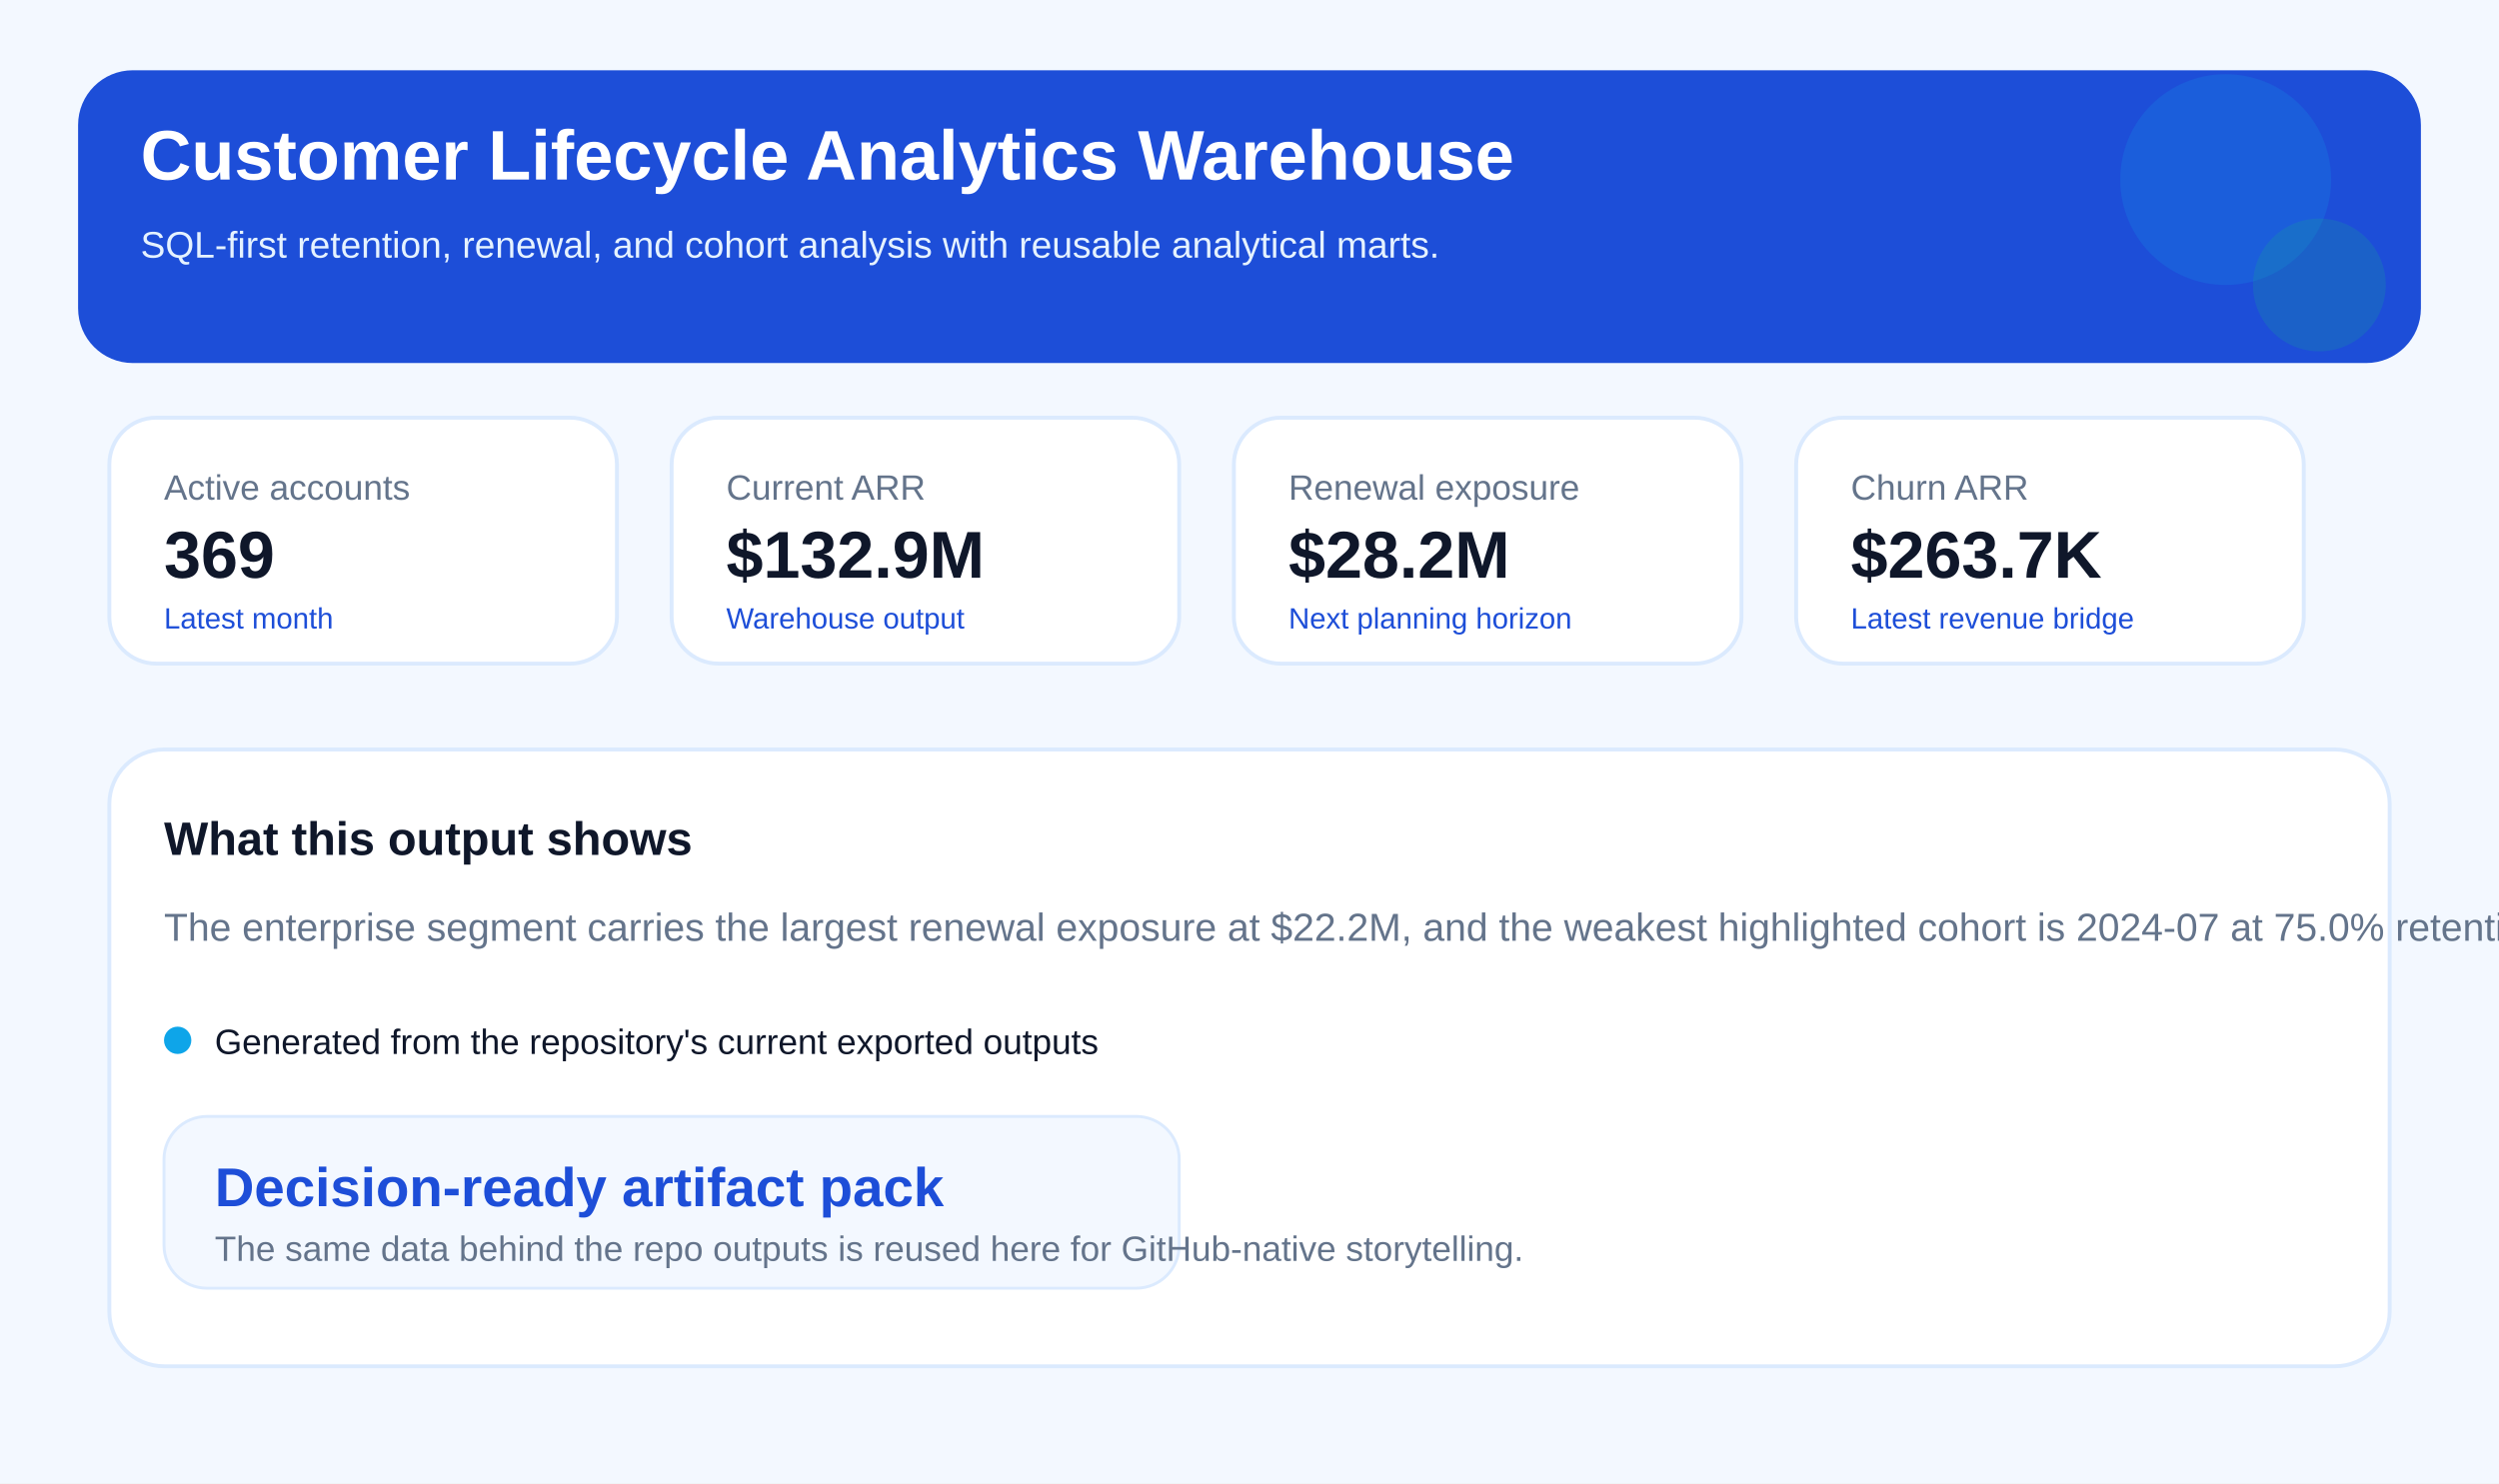
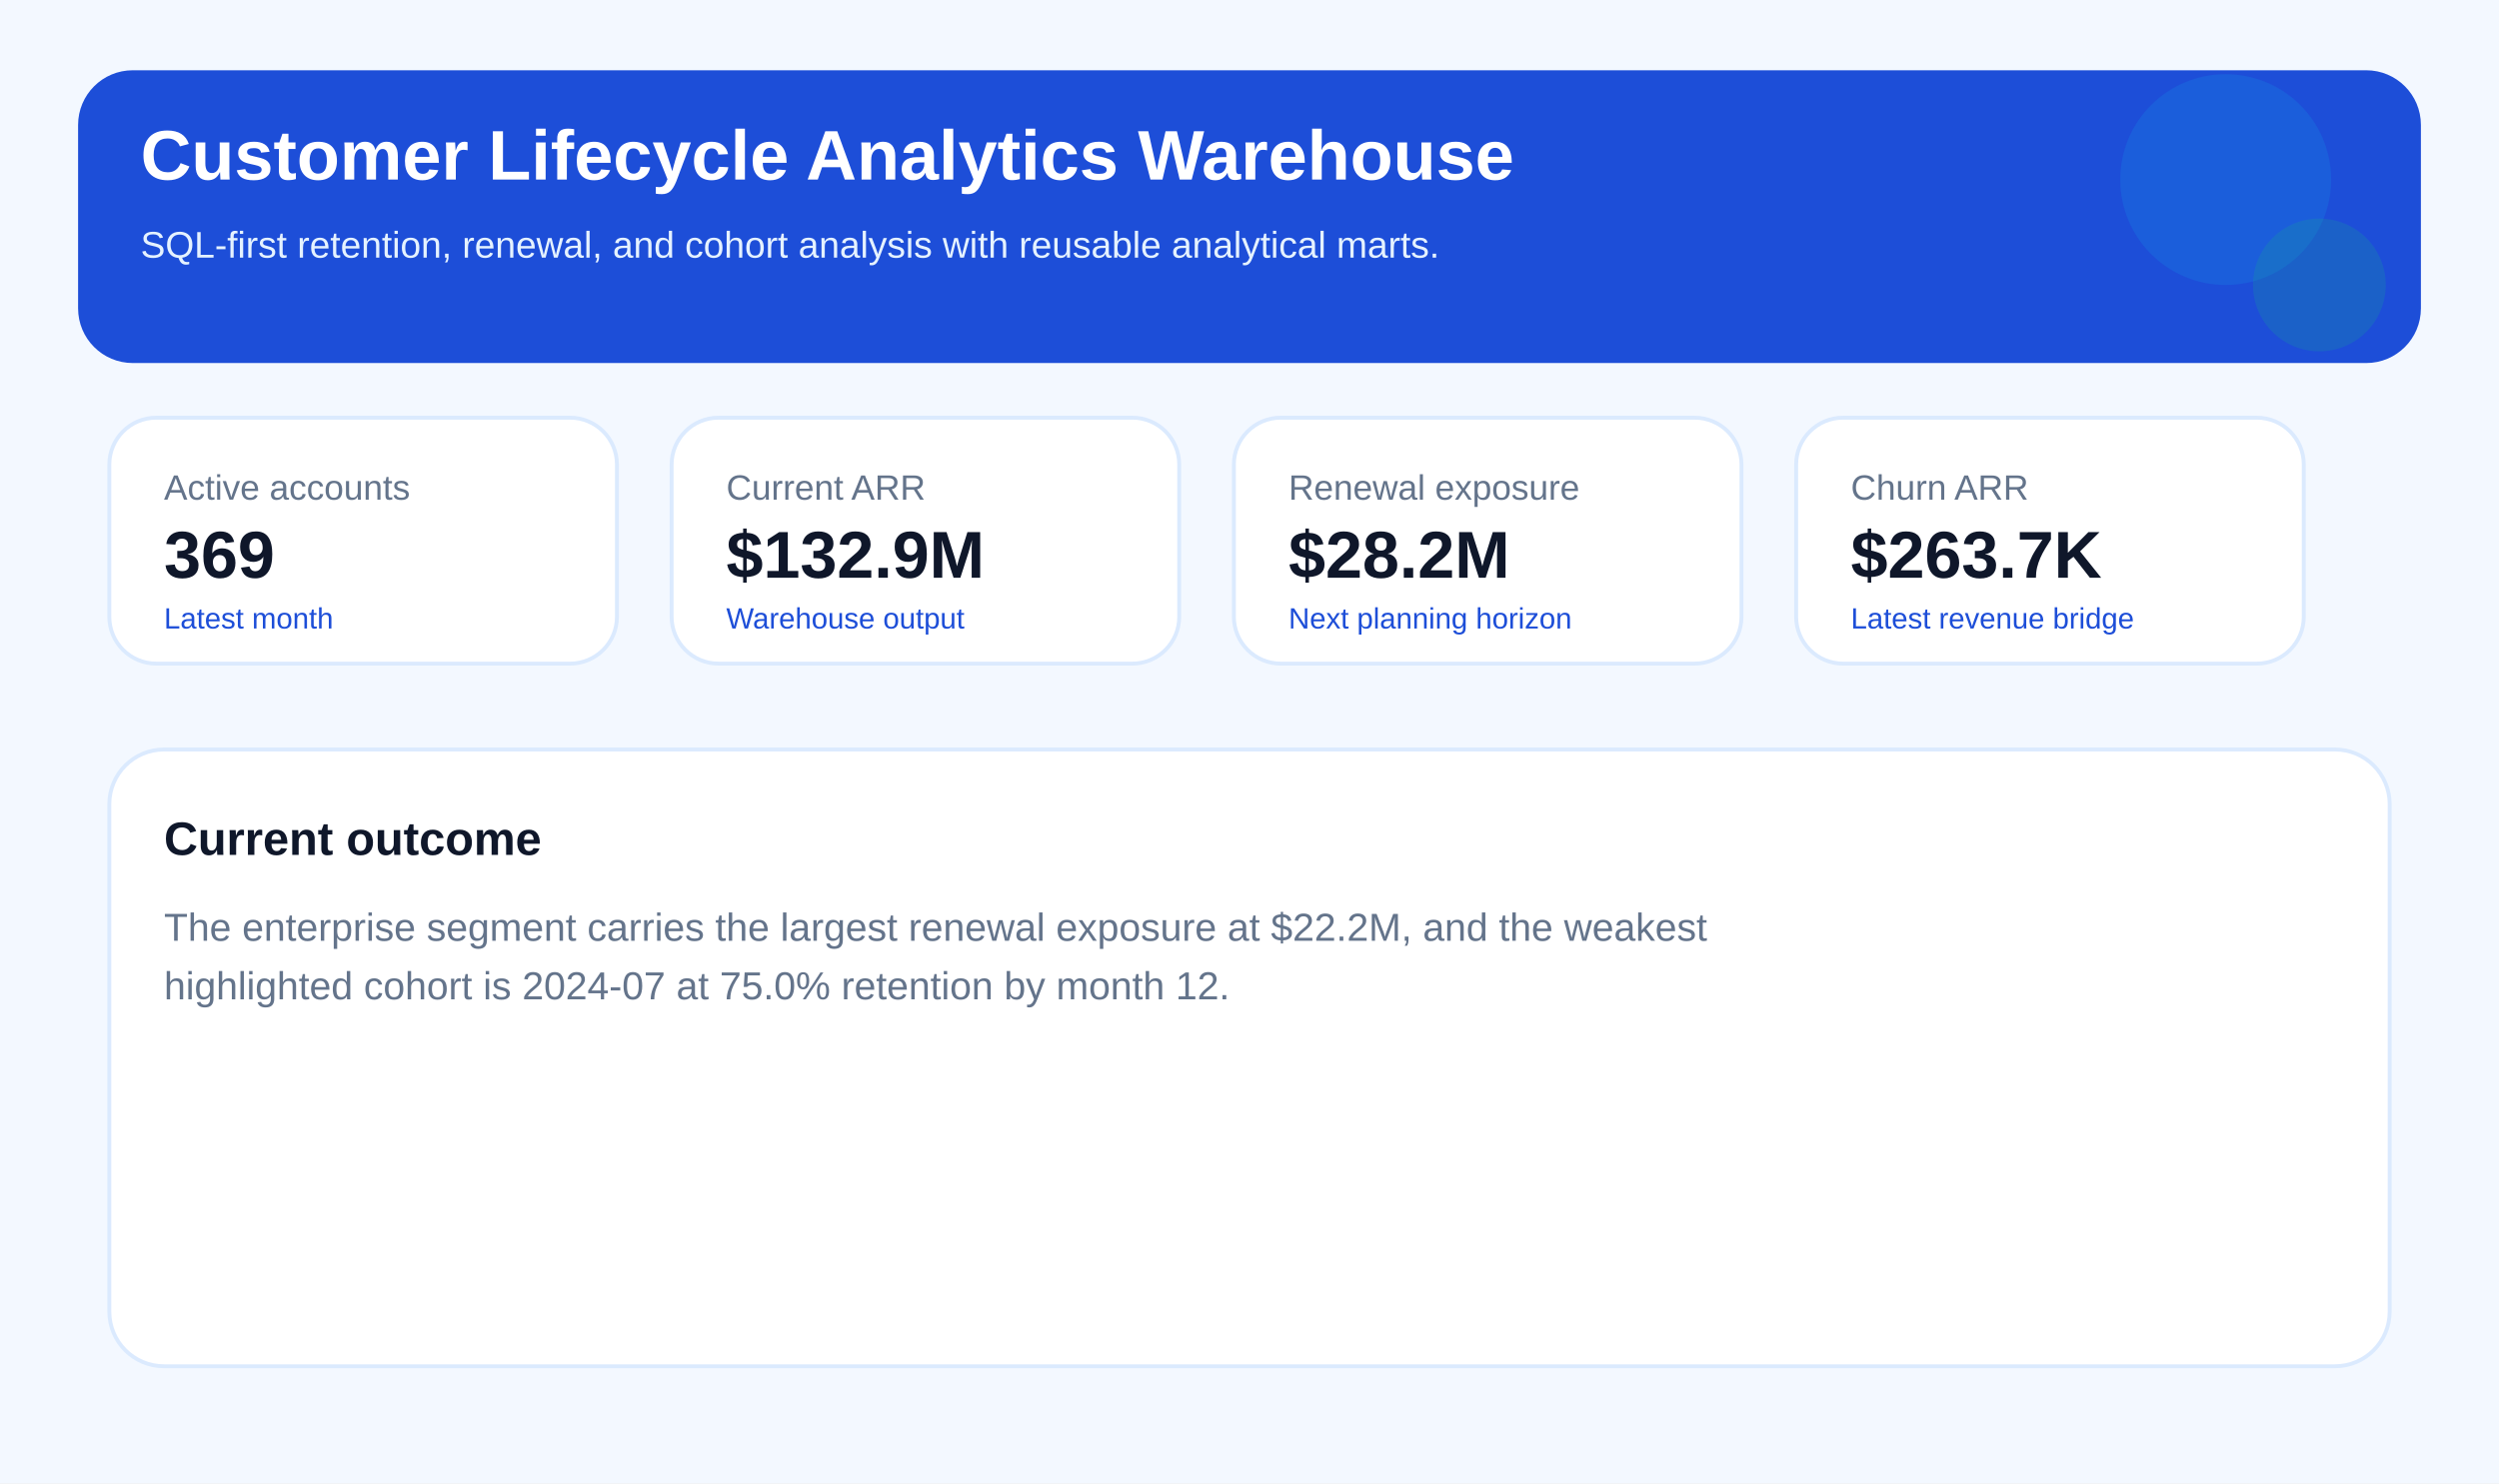
<svg xmlns="http://www.w3.org/2000/svg" width="1280" height="760" viewBox="0 0 1280 760" role="img" aria-label="Customer Lifecycle Analytics Warehouse">
  <rect width="1280" height="760" fill="#f3f8ff" />
  <rect x="40" y="36" width="1200" height="150" rx="28" fill="#1d4ed8" />
  <circle cx="1140" cy="92" r="54" fill="#0ea5e9" opacity="0.18" />
  <circle cx="1188" cy="146" r="34" fill="#10b981" opacity="0.18" />
  <text x="72" y="92" fill="#ffffff" font-size="36" font-family="Segoe UI, Arial, sans-serif" font-weight="700">Customer Lifecycle Analytics Warehouse</text>
  <text x="72" y="132" fill="#e5f2ff" font-size="19" font-family="Segoe UI, Arial, sans-serif">SQL-first retention, renewal, and cohort analysis with reusable analytical marts.</text>
  <rect x="56" y="214" width="260" height="126" rx="24" fill="#ffffff" stroke="#dbeafe" stroke-width="2" />
  <text x="84" y="256" fill="#64748b" font-size="18" font-family="Segoe UI, Arial, sans-serif">Active accounts</text>
  <text x="84" y="296" fill="#0f172a" font-size="34" font-family="Segoe UI, Arial, sans-serif" font-weight="700">369</text>
  <text x="84" y="322" fill="#1d4ed8" font-size="15" font-family="Segoe UI, Arial, sans-serif">Latest month</text>
  <rect x="344" y="214" width="260" height="126" rx="24" fill="#ffffff" stroke="#dbeafe" stroke-width="2" />
  <text x="372" y="256" fill="#64748b" font-size="18" font-family="Segoe UI, Arial, sans-serif">Current ARR</text>
  <text x="372" y="296" fill="#0f172a" font-size="34" font-family="Segoe UI, Arial, sans-serif" font-weight="700">$132.9M</text>
  <text x="372" y="322" fill="#1d4ed8" font-size="15" font-family="Segoe UI, Arial, sans-serif">Warehouse output</text>
  <rect x="632" y="214" width="260" height="126" rx="24" fill="#ffffff" stroke="#dbeafe" stroke-width="2" />
  <text x="660" y="256" fill="#64748b" font-size="18" font-family="Segoe UI, Arial, sans-serif">Renewal exposure</text>
  <text x="660" y="296" fill="#0f172a" font-size="34" font-family="Segoe UI, Arial, sans-serif" font-weight="700">$28.2M</text>
  <text x="660" y="322" fill="#1d4ed8" font-size="15" font-family="Segoe UI, Arial, sans-serif">Next planning horizon</text>
  <rect x="920" y="214" width="260" height="126" rx="24" fill="#ffffff" stroke="#dbeafe" stroke-width="2" />
  <text x="948" y="256" fill="#64748b" font-size="18" font-family="Segoe UI, Arial, sans-serif">Churn ARR</text>
  <text x="948" y="296" fill="#0f172a" font-size="34" font-family="Segoe UI, Arial, sans-serif" font-weight="700">$263.7K</text>
  <text x="948" y="322" fill="#1d4ed8" font-size="15" font-family="Segoe UI, Arial, sans-serif">Latest revenue bridge</text>
  <rect x="56" y="384" width="1168" height="316" rx="28" fill="#ffffff" stroke="#dbeafe" stroke-width="2" />
-   <text x="84" y="438" fill="#0f172a" font-size="24" font-family="Segoe UI, Arial, sans-serif" font-weight="700">What this output shows</text>
-   <text x="84" y="482" fill="#64748b" font-size="20" font-family="Segoe UI, Arial, sans-serif">The enterprise segment carries the largest renewal exposure at $22.2M, and the weakest highlighted cohort is 2024-07 at 75.0% retention by month 12.</text>
-   <rect x="84" y="526" width="14" height="14" rx="7" fill="#0ea5e9" />
-   <text x="110" y="540" fill="#0f172a" font-size="18" font-family="Segoe UI, Arial, sans-serif">Generated from the repository's current exported outputs</text>
-   <rect x="84" y="572" width="520" height="88" rx="22" fill="#f3f8ff" stroke="#dbeafe" stroke-width="1.5" />
-   <text x="110" y="618" fill="#1d4ed8" font-size="28" font-family="Segoe UI, Arial, sans-serif" font-weight="700">Decision-ready artifact pack</text>
-   <text x="110" y="646" fill="#64748b" font-size="18" font-family="Segoe UI, Arial, sans-serif">The same data behind the repo outputs is reused here for GitHub-native storytelling.</text>
+   <text x="84" y="438" fill="#0f172a" font-size="24" font-family="Segoe UI, Arial, sans-serif" font-weight="700">Current outcome</text>
+   <text x="84" y="482" fill="#64748b" font-size="20" font-family="Segoe UI, Arial, sans-serif">The enterprise segment carries the largest renewal exposure at $22.2M, and the weakest</text>
+   <text x="84" y="512" fill="#64748b" font-size="20" font-family="Segoe UI, Arial, sans-serif">highlighted cohort is 2024-07 at 75.0% retention by month 12.</text>
</svg>
